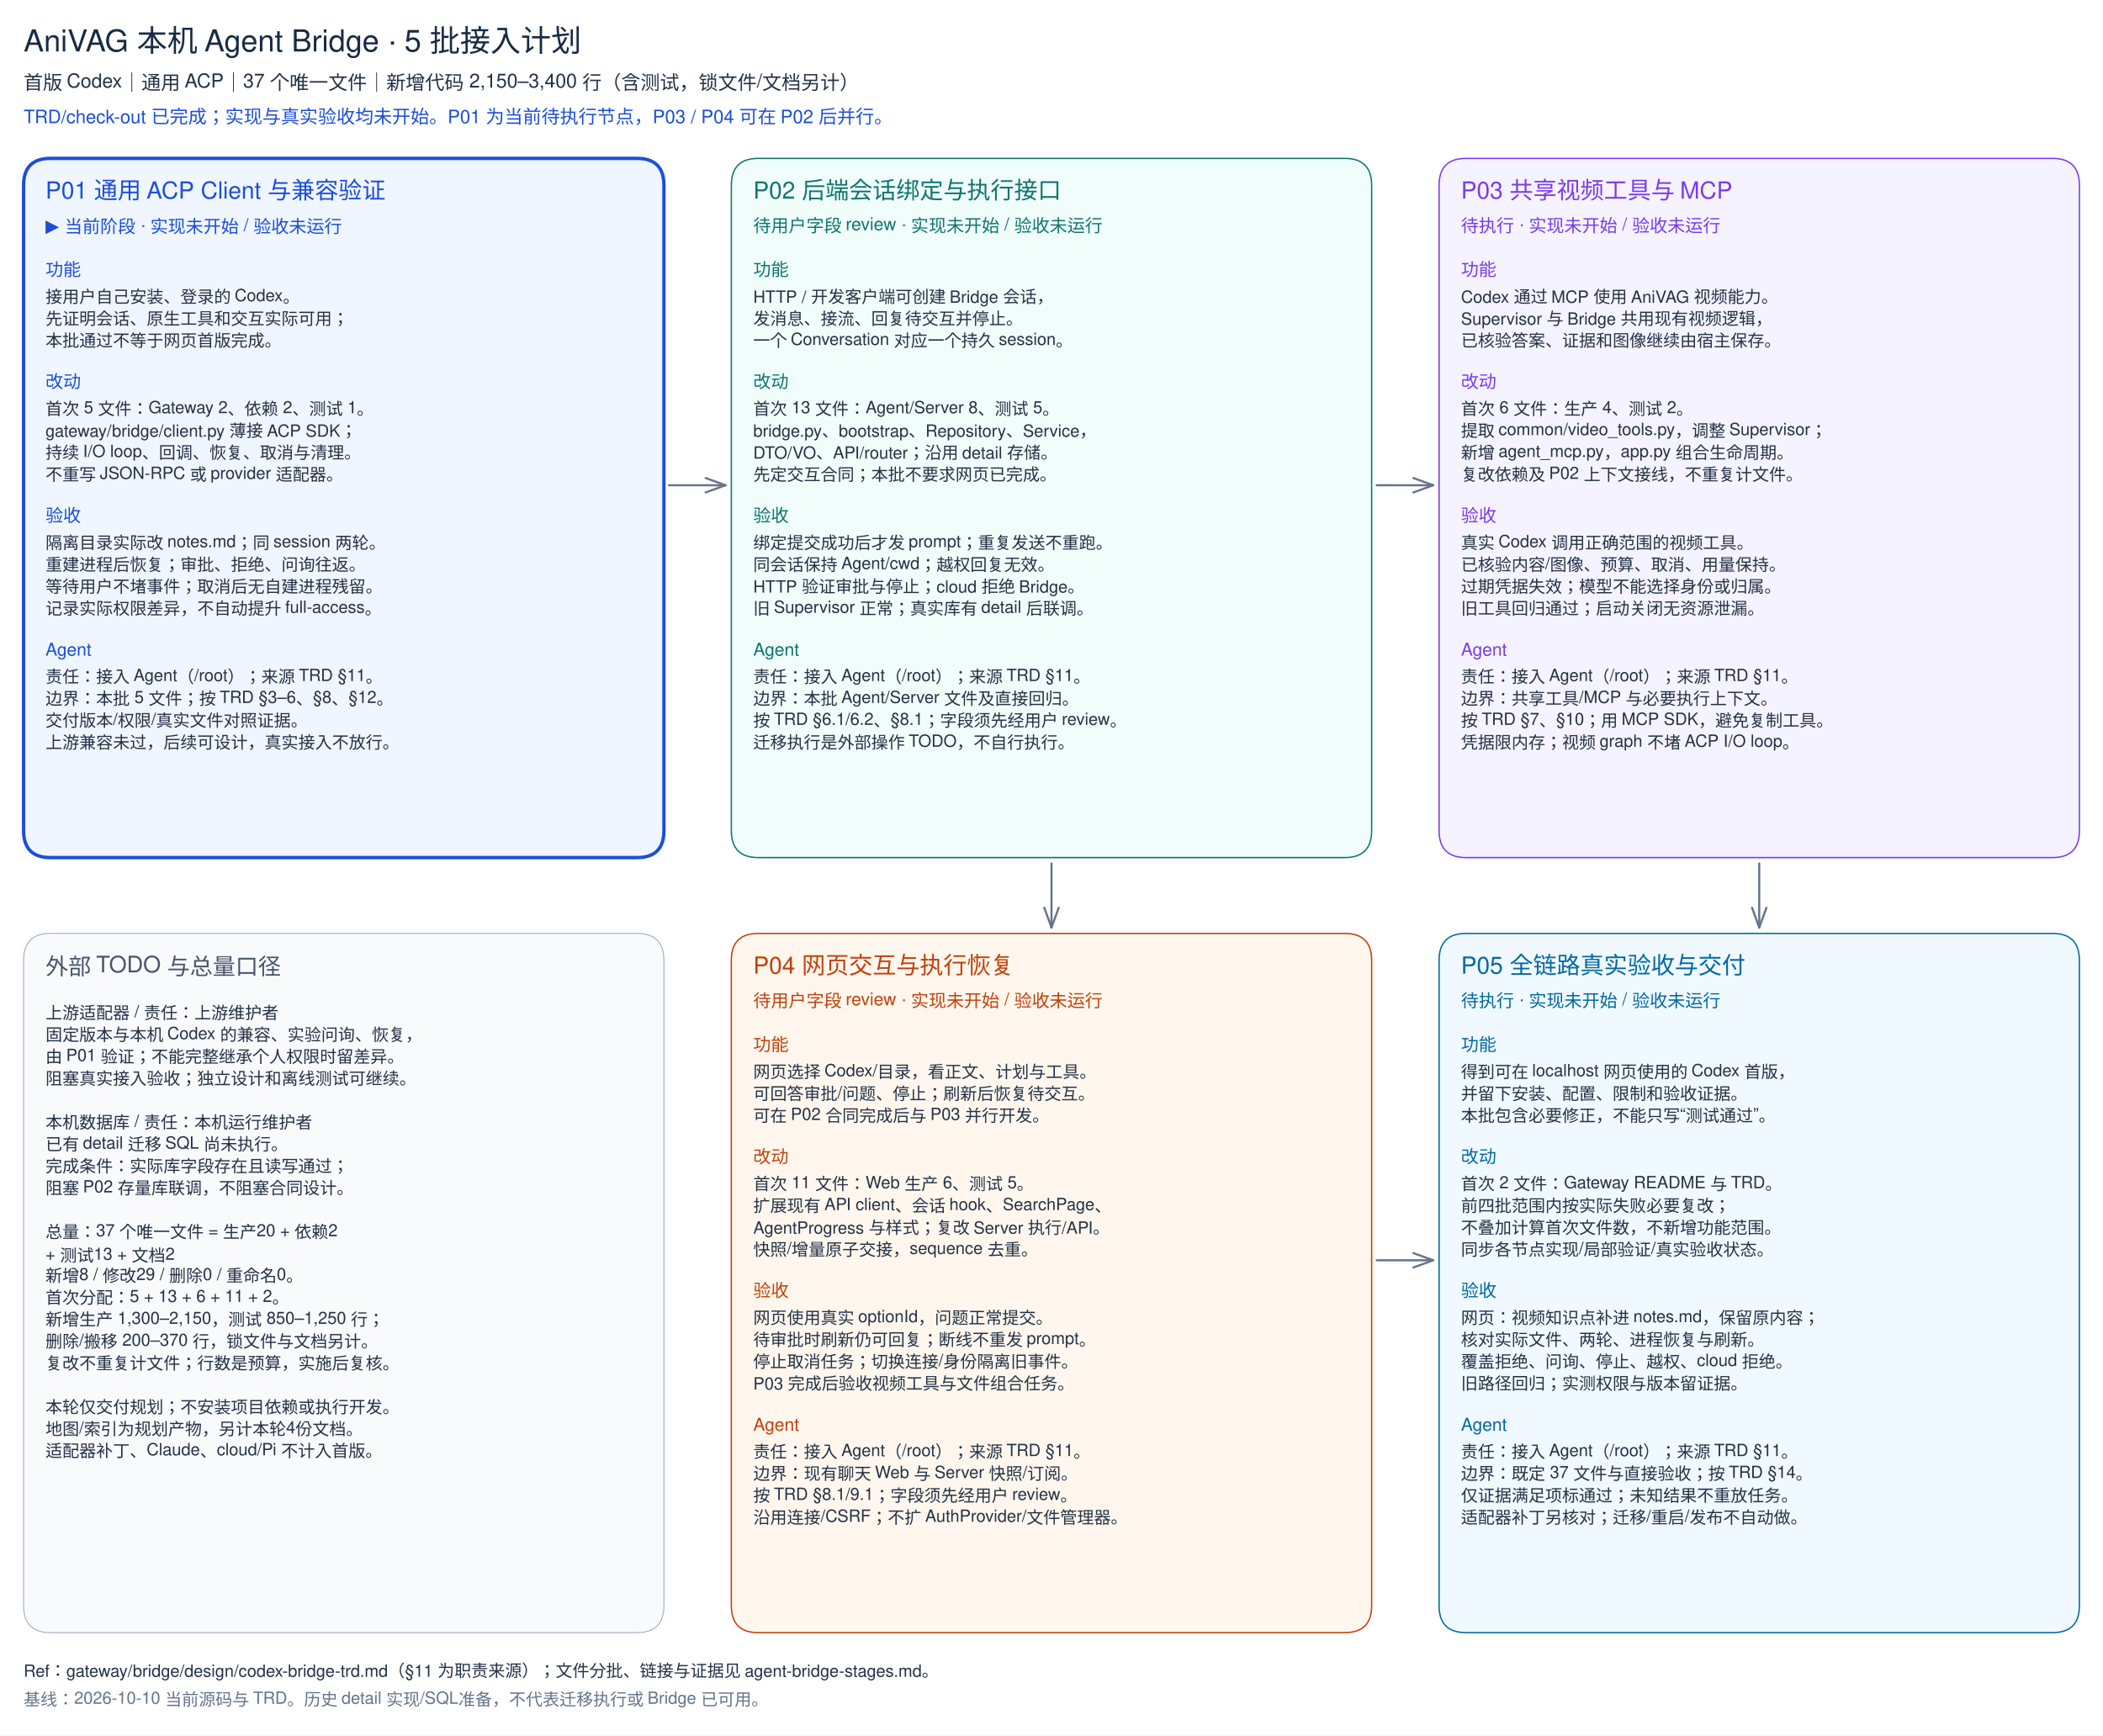
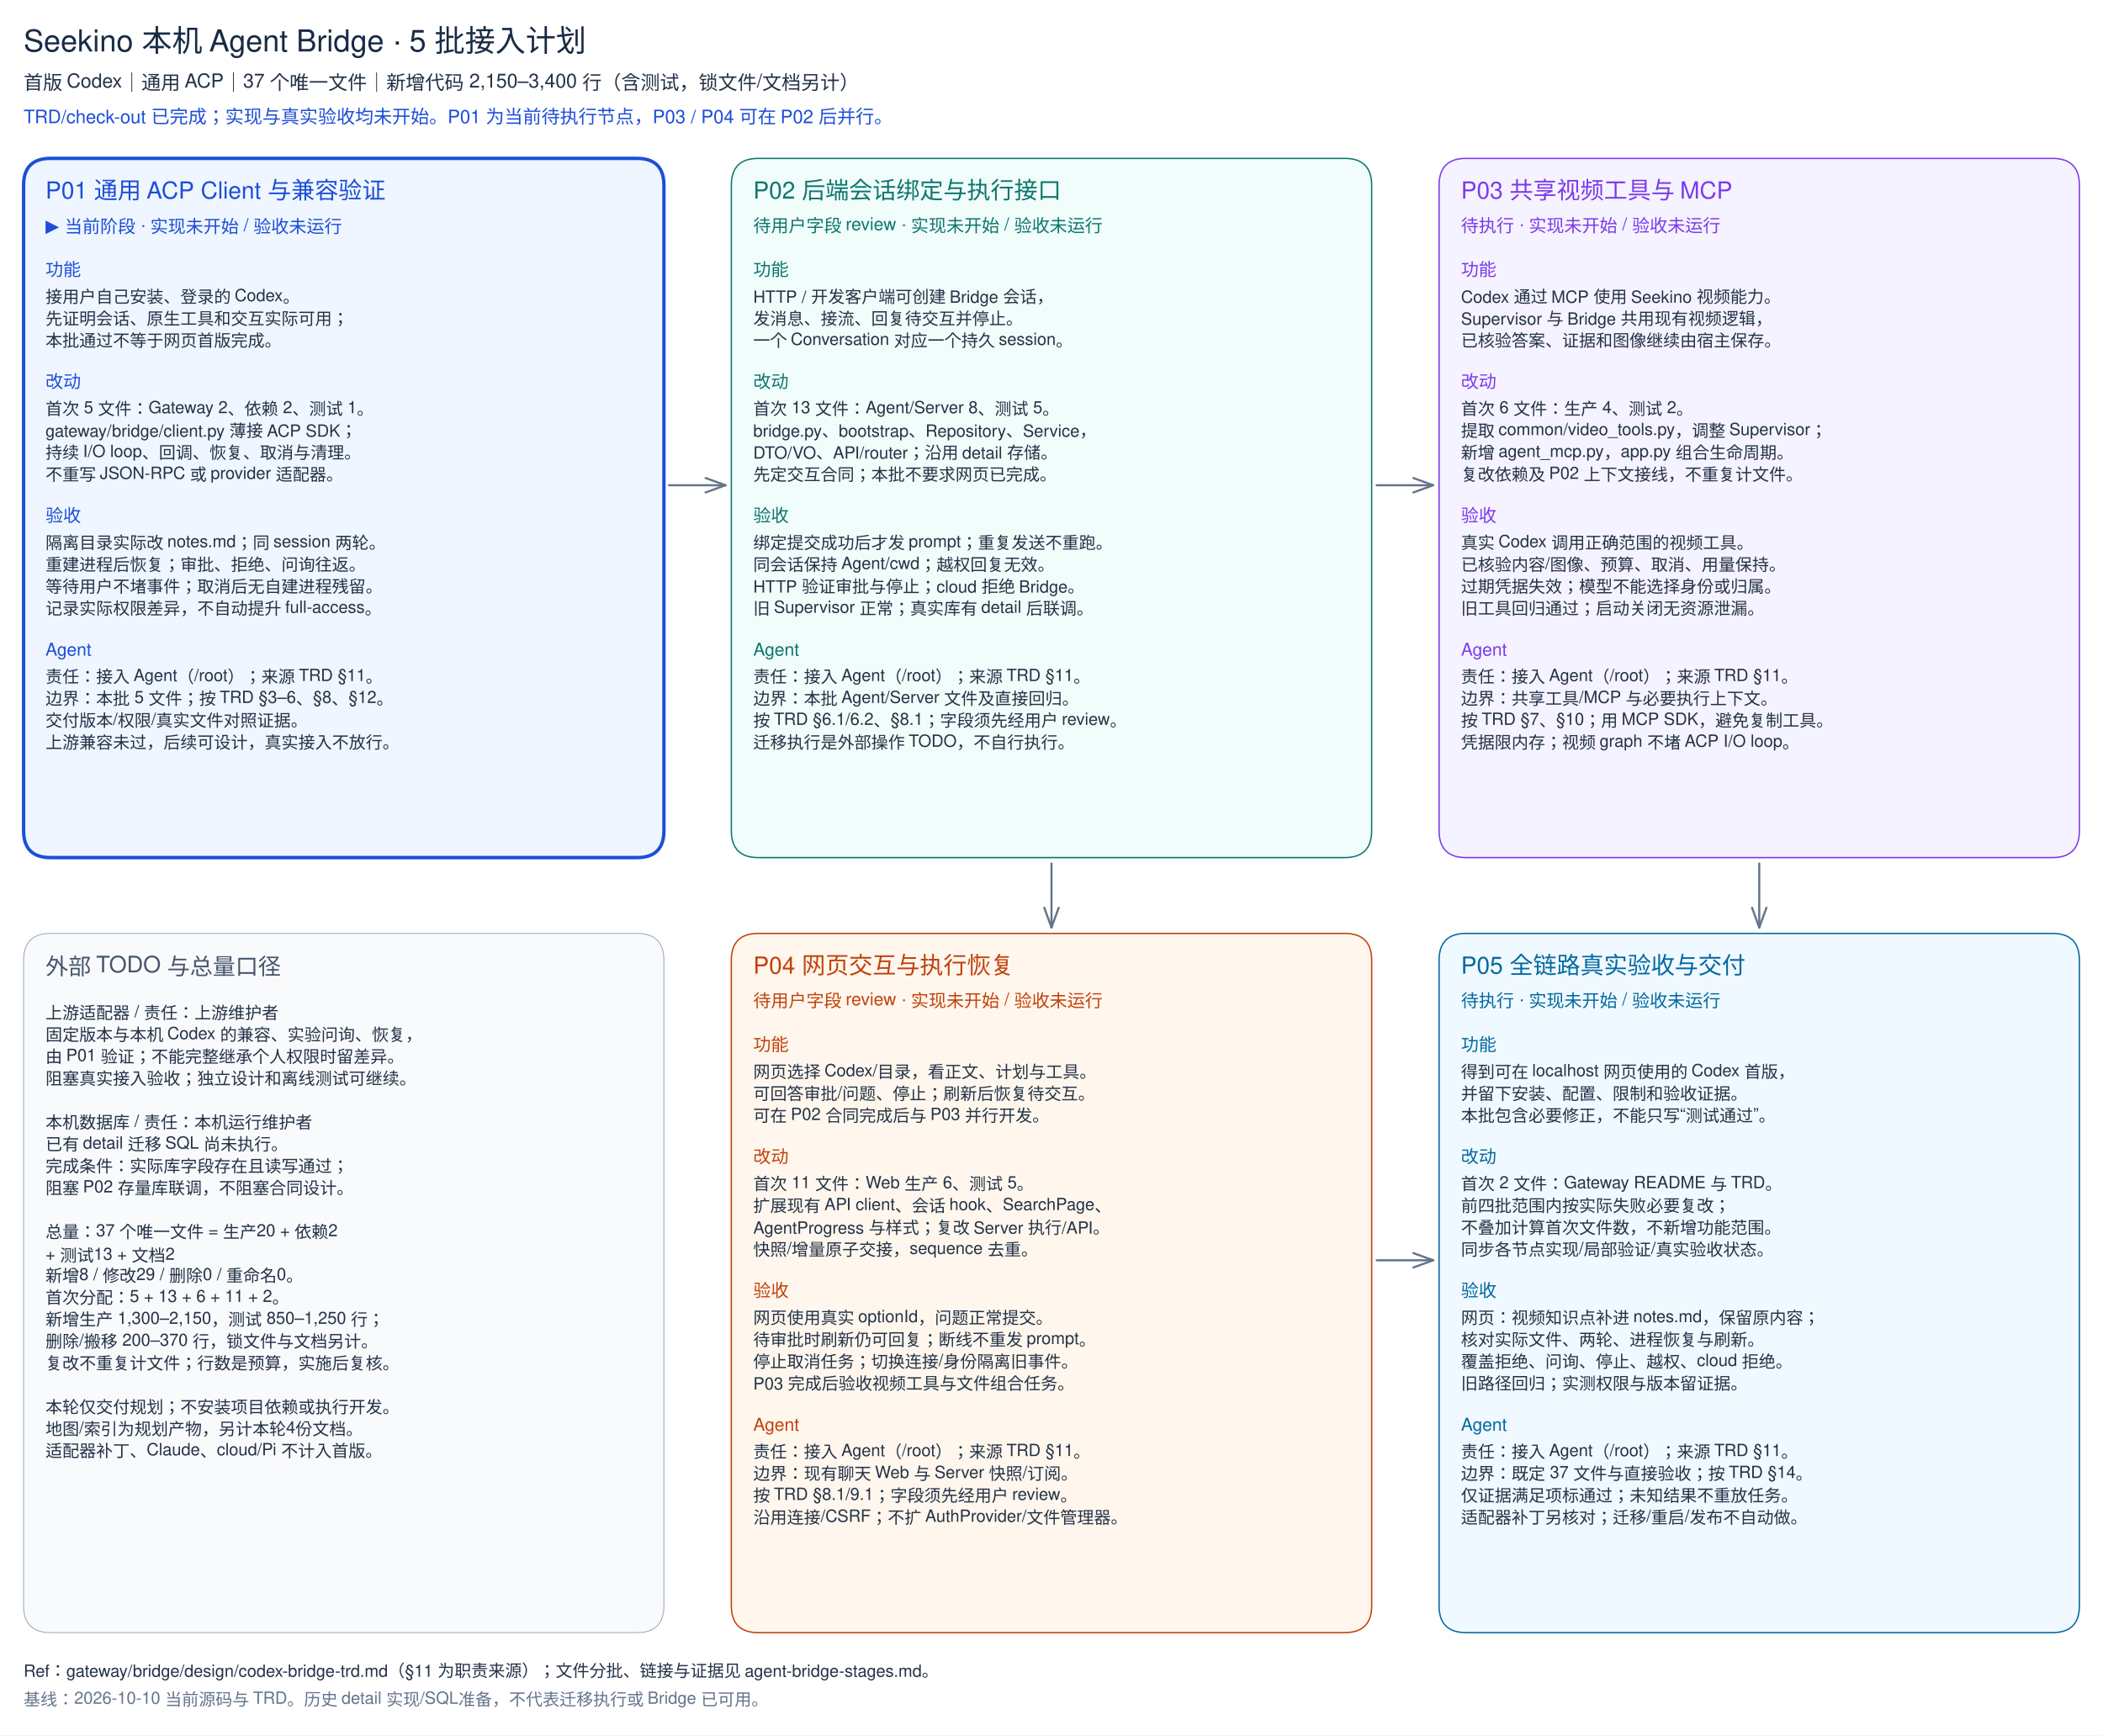
<svg xmlns="http://www.w3.org/2000/svg" version="1.1" viewBox="0 0 2496 2060" width="2496" height="2060">
  <defs>
    <style class="style-fonts">
      </style>
  </defs>
  <rect x="0" y="0" width="2496" height="2060" fill="#ffffff" />
  <g transform="translate(28 28) rotate(0 333.797 23.4)">
-     <text x="0" y="33.121" font-family="Helvetica, Segoe UI Emoji" font-size="36px" fill="#172b45" text-anchor="start" style="white-space: pre;" direction="ltr" dominant-baseline="alphabetic">AniVAG 本机 Agent Bridge · 5 批接入计划</text>
+     <text x="0" y="33.121" font-family="Helvetica, Segoe UI Emoji" font-size="36px" fill="#172b45" text-anchor="start" style="white-space: pre;" direction="ltr" dominant-baseline="alphabetic">Seekino 本机 Agent Bridge · 5 批接入计划</text>
  </g>
  <g transform="translate(28 85) rotate(0 501.8384 14.95)">
    <text x="0" y="21.16" font-family="Helvetica, Segoe UI Emoji" font-size="23px" fill="#243247" text-anchor="start" style="white-space: pre;" direction="ltr" dominant-baseline="alphabetic">首版 Codex｜通用 ACP｜37 个唯一文件｜新增代码 2,150–3,400 行（含测试，锁文件/文档另计）</text>
  </g>
  <g transform="translate(28 126) rotate(0 521.5244 14.3)">
    <text x="0" y="20.24" font-family="Helvetica, Segoe UI Emoji" font-size="22px" fill="#1d4ed8" text-anchor="start" style="white-space: pre;" direction="ltr" dominant-baseline="alphabetic">TRD/check-out 已完成；实现与真实验收均未开始。P01 为当前待执行节点，P03 / P04 可在 P02 后并行。</text>
  </g>
  <a href="../../../docs/design/codex-bridge-trd.md#bridge-first-batch">
    <g stroke-linecap="round" transform="translate(28 188) rotate(0 380 415)">
      <path d="M32 0 C216.04 0, 400.08 0, 728 0 C749.33 0, 760 10.67, 760 32 C760 229.08, 760 426.15, 760 798 C760 819.33, 749.33 830, 728 830 C474.89 830, 221.78 830, 32 830 C10.67 830, 0 819.33, 0 798 C0 634.44, 0 470.89, 0 32 C0 10.67, 10.67 0, 32 0" stroke="none" stroke-width="0" fill="#eff6ff" />
      <path d="M32 0 C174.34 0, 316.68 0, 728 0 M32 0 C228.13 0, 424.25 0, 728 0 M728 0 C749.33 0, 760 10.67, 760 32 M728 0 C749.33 0, 760 10.67, 760 32 M760 32 C760 317.19, 760 602.39, 760 798 M760 32 C760 246.57, 760 461.14, 760 798 M760 798 C760 819.33, 749.33 830, 728 830 M760 798 C760 819.33, 749.33 830, 728 830 M728 830 C494.72 830, 261.45 830, 32 830 M728 830 C530.61 830, 333.21 830, 32 830 M32 830 C10.67 830, 0 819.33, 0 798 M32 830 C10.67 830, 0 819.33, 0 798 M0 798 C0 524.88, 0 251.76, 0 32 M0 798 C0 551.09, 0 304.18, 0 32 M0 32 C0 10.67, 10.67 0, 32 0 M0 32 C0 10.67, 10.67 0, 32 0" stroke="#1d4ed8" stroke-width="4" fill="none" />
    </g>
  </a>
  <g transform="translate(54 210) rotate(0 208.2115 18.2)">
    <text x="0" y="25.761" font-family="Helvetica, Segoe UI Emoji" font-size="28px" fill="#1d4ed8" text-anchor="start" style="white-space: pre;" direction="ltr" dominant-baseline="alphabetic">P01  通用 ACP Client 与兼容验证</text>
  </g>
  <g transform="translate(54 256) rotate(0 179.0114 13.65)">
    <text x="0" y="19.32" font-family="Helvetica, Segoe UI Emoji" font-size="21px" fill="#1d4ed8" text-anchor="start" style="white-space: pre;" direction="ltr" dominant-baseline="alphabetic">▶ 当前阶段 · 实现未开始 / 验收未运行</text>
  </g>
  <g transform="translate(54 308) rotate(0 21.336 13.65)">
    <text x="0" y="19.32" font-family="Helvetica, Segoe UI Emoji" font-size="21px" fill="#1d4ed8" text-anchor="start" style="white-space: pre;" direction="ltr" dominant-baseline="alphabetic">功能</text>
  </g>
  <g transform="translate(54 341) rotate(0 183.42 39)">
    <text x="0" y="18.4" font-family="Helvetica, Segoe UI Emoji" font-size="20px" fill="#243247" text-anchor="start" style="white-space: pre;" direction="ltr" dominant-baseline="alphabetic">接用户自己安装、登录的 Codex。</text>
    <text x="0" y="44.4" font-family="Helvetica, Segoe UI Emoji" font-size="20px" fill="#243247" text-anchor="start" style="white-space: pre;" direction="ltr" dominant-baseline="alphabetic">先证明会话、原生工具和交互实际可用；</text>
    <text x="0" y="70.4" font-family="Helvetica, Segoe UI Emoji" font-size="20px" fill="#243247" text-anchor="start" style="white-space: pre;" direction="ltr" dominant-baseline="alphabetic">本批通过不等于网页首版完成。</text>
  </g>
  <g transform="translate(54 441) rotate(0 21.336 13.65)">
    <text x="0" y="19.32" font-family="Helvetica, Segoe UI Emoji" font-size="21px" fill="#1d4ed8" text-anchor="start" style="white-space: pre;" direction="ltr" dominant-baseline="alphabetic">改动</text>
  </g>
  <g transform="translate(54 474) rotate(0 197.8806 52)">
    <text x="0" y="18.4" font-family="Helvetica, Segoe UI Emoji" font-size="20px" fill="#243247" text-anchor="start" style="white-space: pre;" direction="ltr" dominant-baseline="alphabetic">首次 5 文件：Gateway 2、依赖 2、测试 1。</text>
    <text x="0" y="44.4" font-family="Helvetica, Segoe UI Emoji" font-size="20px" fill="#243247" text-anchor="start" style="white-space: pre;" direction="ltr" dominant-baseline="alphabetic">gateway/bridge/client.py 薄接 ACP SDK；</text>
    <text x="0" y="70.4" font-family="Helvetica, Segoe UI Emoji" font-size="20px" fill="#243247" text-anchor="start" style="white-space: pre;" direction="ltr" dominant-baseline="alphabetic">持续 I/O loop、回调、恢复、取消与清理。</text>
    <text x="0" y="96.4" font-family="Helvetica, Segoe UI Emoji" font-size="20px" fill="#243247" text-anchor="start" style="white-space: pre;" direction="ltr" dominant-baseline="alphabetic">不重写 JSON-RPC 或 provider 适配器。</text>
  </g>
  <g transform="translate(54 600) rotate(0 21.336 13.65)">
    <text x="0" y="19.32" font-family="Helvetica, Segoe UI Emoji" font-size="21px" fill="#1d4ed8" text-anchor="start" style="white-space: pre;" direction="ltr" dominant-baseline="alphabetic">验收</text>
  </g>
  <g transform="translate(54 633) rotate(0 205.6541 52)">
    <text x="0" y="18.4" font-family="Helvetica, Segoe UI Emoji" font-size="20px" fill="#243247" text-anchor="start" style="white-space: pre;" direction="ltr" dominant-baseline="alphabetic">隔离目录实际改 notes.md；同 session 两轮。</text>
    <text x="0" y="44.4" font-family="Helvetica, Segoe UI Emoji" font-size="20px" fill="#243247" text-anchor="start" style="white-space: pre;" direction="ltr" dominant-baseline="alphabetic">重建进程后恢复；审批、拒绝、问询往返。</text>
    <text x="0" y="70.4" font-family="Helvetica, Segoe UI Emoji" font-size="20px" fill="#243247" text-anchor="start" style="white-space: pre;" direction="ltr" dominant-baseline="alphabetic">等待用户不堵事件；取消后无自建进程残留。</text>
    <text x="0" y="96.4" font-family="Helvetica, Segoe UI Emoji" font-size="20px" fill="#243247" text-anchor="start" style="white-space: pre;" direction="ltr" dominant-baseline="alphabetic">记录实际权限差异，不自动提升 full-access。</text>
  </g>
  <g transform="translate(54 759) rotate(0 27.43945 13.65)">
    <text x="0" y="19.32" font-family="Helvetica, Segoe UI Emoji" font-size="21px" fill="#1d4ed8" text-anchor="start" style="white-space: pre;" direction="ltr" dominant-baseline="alphabetic">Agent</text>
  </g>
  <g transform="translate(54 792) rotate(0 213.9901 52)">
    <text x="0" y="18.4" font-family="Helvetica, Segoe UI Emoji" font-size="20px" fill="#243247" text-anchor="start" style="white-space: pre;" direction="ltr" dominant-baseline="alphabetic">责任：接入 Agent（/root）；来源 TRD §11。</text>
    <text x="0" y="44.4" font-family="Helvetica, Segoe UI Emoji" font-size="20px" fill="#243247" text-anchor="start" style="white-space: pre;" direction="ltr" dominant-baseline="alphabetic">边界：本批 5 文件；按 TRD §3–6、§8、§12。</text>
    <text x="0" y="70.4" font-family="Helvetica, Segoe UI Emoji" font-size="20px" fill="#243247" text-anchor="start" style="white-space: pre;" direction="ltr" dominant-baseline="alphabetic">交付版本/权限/真实文件对照证据。</text>
    <text x="0" y="96.4" font-family="Helvetica, Segoe UI Emoji" font-size="20px" fill="#243247" text-anchor="start" style="white-space: pre;" direction="ltr" dominant-baseline="alphabetic">上游兼容未过，后续可设计，真实接入不放行。</text>
  </g>
  <a href="../../../docs/design/codex-bridge-trd.md#bridge-session">
    <g stroke-linecap="round" transform="translate(868 188) rotate(0 380 415)">
      <path d="M32 0 C229.84 0, 427.68 0, 728 0 C749.33 0, 760 10.67, 760 32 C760 212.93, 760 393.85, 760 798 C760 819.33, 749.33 830, 728 830 C551.7 830, 375.4 830, 32 830 C10.67 830, 0 819.33, 0 798 C0 576.5, 0 355, 0 32 C0 10.67, 10.67 0, 32 0" stroke="none" stroke-width="0" fill="#f0fdfa" />
      <path d="M32 0 C174.38 0, 316.75 0, 728 0 M32 0 C222.51 0, 413.02 0, 728 0 M728 0 C749.33 0, 760 10.67, 760 32 M728 0 C749.33 0, 760 10.67, 760 32 M760 32 C760 311.47, 760 590.94, 760 798 M760 32 C760 311.48, 760 590.97, 760 798 M760 798 C760 819.33, 749.33 830, 728 830 M760 798 C760 819.33, 749.33 830, 728 830 M728 830 C513.94 830, 299.87 830, 32 830 M728 830 C548.69 830, 369.37 830, 32 830 M32 830 C10.67 830, 0 819.33, 0 798 M32 830 C10.67 830, 0 819.33, 0 798 M0 798 C0 559.42, 0 320.85, 0 32 M0 798 C0 520, 0 242.01, 0 32 M0 32 C0 10.67, 10.67 0, 32 0 M0 32 C0 10.67, 10.67 0, 32 0" stroke="#0f766e" stroke-width="1.6" fill="none" />
    </g>
  </a>
  <g transform="translate(894 210) rotate(0 188.6915 18.2)">
    <text x="0" y="25.761" font-family="Helvetica, Segoe UI Emoji" font-size="28px" fill="#0f766e" text-anchor="start" style="white-space: pre;" direction="ltr" dominant-baseline="alphabetic">P02  后端会话绑定与执行接口</text>
  </g>
  <g transform="translate(894 256) rotate(0 210.782 13.65)">
    <text x="0" y="19.32" font-family="Helvetica, Segoe UI Emoji" font-size="21px" fill="#0f766e" text-anchor="start" style="white-space: pre;" direction="ltr" dominant-baseline="alphabetic">待用户字段 review · 实现未开始 / 验收未运行</text>
  </g>
  <g transform="translate(894 308) rotate(0 21.336 13.65)">
    <text x="0" y="19.32" font-family="Helvetica, Segoe UI Emoji" font-size="21px" fill="#0f766e" text-anchor="start" style="white-space: pre;" direction="ltr" dominant-baseline="alphabetic">功能</text>
  </g>
  <g transform="translate(894 341) rotate(0 192.8721 39)">
    <text x="0" y="18.4" font-family="Helvetica, Segoe UI Emoji" font-size="20px" fill="#243247" text-anchor="start" style="white-space: pre;" direction="ltr" dominant-baseline="alphabetic">HTTP / 开发客户端可创建 Bridge 会话，</text>
    <text x="0" y="44.4" font-family="Helvetica, Segoe UI Emoji" font-size="20px" fill="#243247" text-anchor="start" style="white-space: pre;" direction="ltr" dominant-baseline="alphabetic">发消息、接流、回复待交互并停止。</text>
    <text x="0" y="70.4" font-family="Helvetica, Segoe UI Emoji" font-size="20px" fill="#243247" text-anchor="start" style="white-space: pre;" direction="ltr" dominant-baseline="alphabetic">一个 Conversation 对应一个持久 session。</text>
  </g>
  <g transform="translate(894 441) rotate(0 21.336 13.65)">
    <text x="0" y="19.32" font-family="Helvetica, Segoe UI Emoji" font-size="21px" fill="#0f766e" text-anchor="start" style="white-space: pre;" direction="ltr" dominant-baseline="alphabetic">改动</text>
  </g>
  <g transform="translate(894 474) rotate(0 204.7346 52)">
    <text x="0" y="18.4" font-family="Helvetica, Segoe UI Emoji" font-size="20px" fill="#243247" text-anchor="start" style="white-space: pre;" direction="ltr" dominant-baseline="alphabetic">首次 13 文件：Agent/Server 8、测试 5。</text>
    <text x="0" y="44.4" font-family="Helvetica, Segoe UI Emoji" font-size="20px" fill="#243247" text-anchor="start" style="white-space: pre;" direction="ltr" dominant-baseline="alphabetic">bridge.py、bootstrap、Repository、Service，</text>
    <text x="0" y="70.4" font-family="Helvetica, Segoe UI Emoji" font-size="20px" fill="#243247" text-anchor="start" style="white-space: pre;" direction="ltr" dominant-baseline="alphabetic">DTO/VO、API/router；沿用 detail 存储。</text>
    <text x="0" y="96.4" font-family="Helvetica, Segoe UI Emoji" font-size="20px" fill="#243247" text-anchor="start" style="white-space: pre;" direction="ltr" dominant-baseline="alphabetic">先定交互合同；本批不要求网页已完成。</text>
  </g>
  <g transform="translate(894 600) rotate(0 21.336 13.65)">
    <text x="0" y="19.32" font-family="Helvetica, Segoe UI Emoji" font-size="21px" fill="#0f766e" text-anchor="start" style="white-space: pre;" direction="ltr" dominant-baseline="alphabetic">验收</text>
  </g>
  <g transform="translate(894 633) rotate(0 217.3214 52)">
    <text x="0" y="18.4" font-family="Helvetica, Segoe UI Emoji" font-size="20px" fill="#243247" text-anchor="start" style="white-space: pre;" direction="ltr" dominant-baseline="alphabetic">绑定提交成功后才发 prompt；重复发送不重跑。</text>
    <text x="0" y="44.4" font-family="Helvetica, Segoe UI Emoji" font-size="20px" fill="#243247" text-anchor="start" style="white-space: pre;" direction="ltr" dominant-baseline="alphabetic">同会话保持 Agent/cwd；越权回复无效。</text>
    <text x="0" y="70.4" font-family="Helvetica, Segoe UI Emoji" font-size="20px" fill="#243247" text-anchor="start" style="white-space: pre;" direction="ltr" dominant-baseline="alphabetic">HTTP 验证审批与停止；cloud 拒绝 Bridge。</text>
    <text x="0" y="96.4" font-family="Helvetica, Segoe UI Emoji" font-size="20px" fill="#243247" text-anchor="start" style="white-space: pre;" direction="ltr" dominant-baseline="alphabetic">旧 Supervisor 正常；真实库有 detail 后联调。</text>
  </g>
  <g transform="translate(894 759) rotate(0 27.43945 13.65)">
    <text x="0" y="19.32" font-family="Helvetica, Segoe UI Emoji" font-size="21px" fill="#0f766e" text-anchor="start" style="white-space: pre;" direction="ltr" dominant-baseline="alphabetic">Agent</text>
  </g>
  <g transform="translate(894 792) rotate(0 225.4787 52)">
    <text x="0" y="18.4" font-family="Helvetica, Segoe UI Emoji" font-size="20px" fill="#243247" text-anchor="start" style="white-space: pre;" direction="ltr" dominant-baseline="alphabetic">责任：接入 Agent（/root）；来源 TRD §11。</text>
    <text x="0" y="44.4" font-family="Helvetica, Segoe UI Emoji" font-size="20px" fill="#243247" text-anchor="start" style="white-space: pre;" direction="ltr" dominant-baseline="alphabetic">边界：本批 Agent/Server 文件及直接回归。</text>
    <text x="0" y="70.4" font-family="Helvetica, Segoe UI Emoji" font-size="20px" fill="#243247" text-anchor="start" style="white-space: pre;" direction="ltr" dominant-baseline="alphabetic">按 TRD §6.1/6.2、§8.1；字段须先经用户 review。</text>
    <text x="0" y="96.4" font-family="Helvetica, Segoe UI Emoji" font-size="20px" fill="#243247" text-anchor="start" style="white-space: pre;" direction="ltr" dominant-baseline="alphabetic">迁移执行是外部操作 TODO，不自行执行。</text>
  </g>
  <a href="../../../docs/design/codex-bridge-trd.md#bridge-mcp">
    <g stroke-linecap="round" transform="translate(1708 188) rotate(0 380 415)">
      <path d="M32 0 C243.64 0, 455.28 0, 728 0 C749.33 0, 760 10.67, 760 32 C760 196.77, 760 361.55, 760 798 C760 819.33, 749.33 830, 728 830 C489.31 830, 250.61 830, 32 830 C10.67 830, 0 819.33, 0 798 C0 518.56, 0 239.11, 0 32 C0 10.67, 10.67 0, 32 0" stroke="none" stroke-width="0" fill="#f5f3ff" />
      <path d="M32 0 C174.41 0, 316.82 0, 728 0 M32 0 C216.9 0, 401.79 0, 728 0 M728 0 C749.33 0, 760 10.67, 760 32 M728 0 C749.33 0, 760 10.67, 760 32 M760 32 C760 305.74, 760 579.49, 760 798 M760 32 C760 223.2, 760 414.39, 760 798 M760 798 C760 819.33, 749.33 830, 728 830 M760 798 C760 819.33, 749.33 830, 728 830 M728 830 C533.15 830, 338.29 830, 32 830 M728 830 C566.77 830, 405.53 830, 32 830 M32 830 C10.67 830, 0 819.33, 0 798 M32 830 C10.67 830, 0 819.33, 0 798 M0 798 C0 593.97, 0 389.94, 0 32 M0 798 C0 642.12, 0 486.24, 0 32 M0 32 C0 10.67, 10.67 0, 32 0 M0 32 C0 10.67, 10.67 0, 32 0" stroke="#7c3aed" stroke-width="1.6" fill="none" />
    </g>
  </a>
  <g transform="translate(1734 210) rotate(0 166.9634 18.2)">
    <text x="0" y="25.761" font-family="Helvetica, Segoe UI Emoji" font-size="28px" fill="#7c3aed" text-anchor="start" style="white-space: pre;" direction="ltr" dominant-baseline="alphabetic">P03  共享视频工具与 MCP</text>
  </g>
  <g transform="translate(1734 256) rotate(0 156.1874 13.65)">
    <text x="0" y="19.32" font-family="Helvetica, Segoe UI Emoji" font-size="21px" fill="#7c3aed" text-anchor="start" style="white-space: pre;" direction="ltr" dominant-baseline="alphabetic">待执行 · 实现未开始 / 验收未运行</text>
  </g>
  <g transform="translate(1734 308) rotate(0 21.336 13.65)">
    <text x="0" y="19.32" font-family="Helvetica, Segoe UI Emoji" font-size="21px" fill="#7c3aed" text-anchor="start" style="white-space: pre;" direction="ltr" dominant-baseline="alphabetic">功能</text>
  </g>
  <g transform="translate(1734 341) rotate(0 193.61 39)">
-     <text x="0" y="18.4" font-family="Helvetica, Segoe UI Emoji" font-size="20px" fill="#243247" text-anchor="start" style="white-space: pre;" direction="ltr" dominant-baseline="alphabetic">Codex 通过 MCP 使用 AniVAG 视频能力。</text>
+     <text x="0" y="18.4" font-family="Helvetica, Segoe UI Emoji" font-size="20px" fill="#243247" text-anchor="start" style="white-space: pre;" direction="ltr" dominant-baseline="alphabetic">Codex 通过 MCP 使用 Seekino 视频能力。</text>
    <text x="0" y="44.4" font-family="Helvetica, Segoe UI Emoji" font-size="20px" fill="#243247" text-anchor="start" style="white-space: pre;" direction="ltr" dominant-baseline="alphabetic">Supervisor 与 Bridge 共用现有视频逻辑，</text>
    <text x="0" y="70.4" font-family="Helvetica, Segoe UI Emoji" font-size="20px" fill="#243247" text-anchor="start" style="white-space: pre;" direction="ltr" dominant-baseline="alphabetic">已核验答案、证据和图像继续由宿主保存。</text>
  </g>
  <g transform="translate(1734 441) rotate(0 21.336 13.65)">
    <text x="0" y="19.32" font-family="Helvetica, Segoe UI Emoji" font-size="21px" fill="#7c3aed" text-anchor="start" style="white-space: pre;" direction="ltr" dominant-baseline="alphabetic">改动</text>
  </g>
  <g transform="translate(1734 474) rotate(0 219.5482 52)">
    <text x="0" y="18.4" font-family="Helvetica, Segoe UI Emoji" font-size="20px" fill="#243247" text-anchor="start" style="white-space: pre;" direction="ltr" dominant-baseline="alphabetic">首次 6 文件：生产 4、测试 2。</text>
    <text x="0" y="44.4" font-family="Helvetica, Segoe UI Emoji" font-size="20px" fill="#243247" text-anchor="start" style="white-space: pre;" direction="ltr" dominant-baseline="alphabetic">提取 common/video_tools.py，调整 Supervisor；</text>
    <text x="0" y="70.4" font-family="Helvetica, Segoe UI Emoji" font-size="20px" fill="#243247" text-anchor="start" style="white-space: pre;" direction="ltr" dominant-baseline="alphabetic">新增 agent_mcp.py，app.py 组合生命周期。</text>
    <text x="0" y="96.4" font-family="Helvetica, Segoe UI Emoji" font-size="20px" fill="#243247" text-anchor="start" style="white-space: pre;" direction="ltr" dominant-baseline="alphabetic">复改依赖及 P02 上下文接线，不重复计文件。</text>
  </g>
  <g transform="translate(1734 600) rotate(0 21.336 13.65)">
    <text x="0" y="19.32" font-family="Helvetica, Segoe UI Emoji" font-size="21px" fill="#7c3aed" text-anchor="start" style="white-space: pre;" direction="ltr" dominant-baseline="alphabetic">验收</text>
  </g>
  <g transform="translate(1734 633) rotate(0 196.3884 52)">
    <text x="0" y="18.4" font-family="Helvetica, Segoe UI Emoji" font-size="20px" fill="#243247" text-anchor="start" style="white-space: pre;" direction="ltr" dominant-baseline="alphabetic">真实 Codex 调用正确范围的视频工具。</text>
    <text x="0" y="44.4" font-family="Helvetica, Segoe UI Emoji" font-size="20px" fill="#243247" text-anchor="start" style="white-space: pre;" direction="ltr" dominant-baseline="alphabetic">已核验内容/图像、预算、取消、用量保持。</text>
    <text x="0" y="70.4" font-family="Helvetica, Segoe UI Emoji" font-size="20px" fill="#243247" text-anchor="start" style="white-space: pre;" direction="ltr" dominant-baseline="alphabetic">过期凭据失效；模型不能选择身份或归属。</text>
    <text x="0" y="96.4" font-family="Helvetica, Segoe UI Emoji" font-size="20px" fill="#243247" text-anchor="start" style="white-space: pre;" direction="ltr" dominant-baseline="alphabetic">旧工具回归通过；启动关闭无资源泄漏。</text>
  </g>
  <g transform="translate(1734 759) rotate(0 27.43945 13.65)">
    <text x="0" y="19.32" font-family="Helvetica, Segoe UI Emoji" font-size="21px" fill="#7c3aed" text-anchor="start" style="white-space: pre;" direction="ltr" dominant-baseline="alphabetic">Agent</text>
  </g>
  <g transform="translate(1734 792) rotate(0 224.5359 52)">
    <text x="0" y="18.4" font-family="Helvetica, Segoe UI Emoji" font-size="20px" fill="#243247" text-anchor="start" style="white-space: pre;" direction="ltr" dominant-baseline="alphabetic">责任：接入 Agent（/root）；来源 TRD §11。</text>
    <text x="0" y="44.4" font-family="Helvetica, Segoe UI Emoji" font-size="20px" fill="#243247" text-anchor="start" style="white-space: pre;" direction="ltr" dominant-baseline="alphabetic">边界：共享工具/MCP 与必要执行上下文。</text>
    <text x="0" y="70.4" font-family="Helvetica, Segoe UI Emoji" font-size="20px" fill="#243247" text-anchor="start" style="white-space: pre;" direction="ltr" dominant-baseline="alphabetic">按 TRD §7、§10；用 MCP SDK，避免复制工具。</text>
    <text x="0" y="96.4" font-family="Helvetica, Segoe UI Emoji" font-size="20px" fill="#243247" text-anchor="start" style="white-space: pre;" direction="ltr" dominant-baseline="alphabetic">凭据限内存；视频 graph 不堵 ACP I/O loop。</text>
  </g>
  <a href="../../../docs/design/codex-bridge-trd.md#bridge-recovery">
    <g stroke-linecap="round" transform="translate(868 1108) rotate(0 380 415)">
      <path d="M32 0 C257.44 0, 482.88 0, 728 0 C749.33 0, 760 10.67, 760 32 C760 333.82, 760 635.65, 760 798 C760 819.33, 749.33 830, 728 830 C566.12 830, 404.23 830, 32 830 C10.67 830, 0 819.33, 0 798 C0 613.81, 0 429.62, 0 32 C0 10.67, 10.67 0, 32 0" stroke="none" stroke-width="0" fill="#fff7ed" />
      <path d="M32 0 C174.44 0, 316.89 0, 728 0 M32 0 C211.28 0, 390.56 0, 728 0 M728 0 C749.33 0, 760 10.67, 760 32 M728 0 C749.33 0, 760 10.67, 760 32 M760 32 C760 300.02, 760 568.03, 760 798 M760 32 C760 288.11, 760 544.22, 760 798 M760 798 C760 819.33, 749.33 830, 728 830 M760 798 C760 819.33, 749.33 830, 728 830 M728 830 C552.36 830, 376.72 830, 32 830 M728 830 C584.84 830, 441.69 830, 32 830 M32 830 C10.67 830, 0 819.33, 0 798 M32 830 C10.67 830, 0 819.33, 0 798 M0 798 C0 628.51, 0 459.03, 0 32 M0 798 C0 611.03, 0 424.06, 0 32 M0 32 C0 10.67, 10.67 0, 32 0 M0 32 C0 10.67, 10.67 0, 32 0" stroke="#c2410c" stroke-width="1.6" fill="none" />
    </g>
  </a>
  <g transform="translate(894 1130) rotate(0 160.3275 18.2)">
    <text x="0" y="25.761" font-family="Helvetica, Segoe UI Emoji" font-size="28px" fill="#c2410c" text-anchor="start" style="white-space: pre;" direction="ltr" dominant-baseline="alphabetic">P04  网页交互与执行恢复</text>
  </g>
  <g transform="translate(894 1176) rotate(0 210.782 13.65)">
    <text x="0" y="19.32" font-family="Helvetica, Segoe UI Emoji" font-size="21px" fill="#c2410c" text-anchor="start" style="white-space: pre;" direction="ltr" dominant-baseline="alphabetic">待用户字段 review · 实现未开始 / 验收未运行</text>
  </g>
  <g transform="translate(894 1228) rotate(0 21.336 13.65)">
    <text x="0" y="19.32" font-family="Helvetica, Segoe UI Emoji" font-size="21px" fill="#c2410c" text-anchor="start" style="white-space: pre;" direction="ltr" dominant-baseline="alphabetic">功能</text>
  </g>
  <g transform="translate(894 1261) rotate(0 207.6929 39)">
    <text x="0" y="18.4" font-family="Helvetica, Segoe UI Emoji" font-size="20px" fill="#243247" text-anchor="start" style="white-space: pre;" direction="ltr" dominant-baseline="alphabetic">网页选择 Codex/目录，看正文、计划与工具。</text>
    <text x="0" y="44.4" font-family="Helvetica, Segoe UI Emoji" font-size="20px" fill="#243247" text-anchor="start" style="white-space: pre;" direction="ltr" dominant-baseline="alphabetic">可回答审批/问题、停止；刷新后恢复待交互。</text>
    <text x="0" y="70.4" font-family="Helvetica, Segoe UI Emoji" font-size="20px" fill="#243247" text-anchor="start" style="white-space: pre;" direction="ltr" dominant-baseline="alphabetic">可在 P02 合同完成后与 P03 并行开发。</text>
  </g>
  <g transform="translate(894 1361) rotate(0 21.336 13.65)">
    <text x="0" y="19.32" font-family="Helvetica, Segoe UI Emoji" font-size="21px" fill="#c2410c" text-anchor="start" style="white-space: pre;" direction="ltr" dominant-baseline="alphabetic">改动</text>
  </g>
  <g transform="translate(894 1394) rotate(0 216.2315 52)">
    <text x="0" y="18.4" font-family="Helvetica, Segoe UI Emoji" font-size="20px" fill="#243247" text-anchor="start" style="white-space: pre;" direction="ltr" dominant-baseline="alphabetic">首次 11 文件：Web 生产 6、测试 5。</text>
    <text x="0" y="44.4" font-family="Helvetica, Segoe UI Emoji" font-size="20px" fill="#243247" text-anchor="start" style="white-space: pre;" direction="ltr" dominant-baseline="alphabetic">扩展现有 API client、会话 hook、SearchPage、</text>
    <text x="0" y="70.4" font-family="Helvetica, Segoe UI Emoji" font-size="20px" fill="#243247" text-anchor="start" style="white-space: pre;" direction="ltr" dominant-baseline="alphabetic">AgentProgress 与样式；复改 Server 执行/API。</text>
    <text x="0" y="96.4" font-family="Helvetica, Segoe UI Emoji" font-size="20px" fill="#243247" text-anchor="start" style="white-space: pre;" direction="ltr" dominant-baseline="alphabetic">快照/增量原子交接，sequence 去重。</text>
  </g>
  <g transform="translate(894 1520) rotate(0 21.336 13.65)">
    <text x="0" y="19.32" font-family="Helvetica, Segoe UI Emoji" font-size="21px" fill="#c2410c" text-anchor="start" style="white-space: pre;" direction="ltr" dominant-baseline="alphabetic">验收</text>
  </g>
  <g transform="translate(894 1553) rotate(0 207.1314 52)">
    <text x="0" y="18.4" font-family="Helvetica, Segoe UI Emoji" font-size="20px" fill="#243247" text-anchor="start" style="white-space: pre;" direction="ltr" dominant-baseline="alphabetic">网页使用真实 optionId，问题正常提交。</text>
    <text x="0" y="44.4" font-family="Helvetica, Segoe UI Emoji" font-size="20px" fill="#243247" text-anchor="start" style="white-space: pre;" direction="ltr" dominant-baseline="alphabetic">待审批时刷新仍可回复；断线不重发 prompt。</text>
    <text x="0" y="70.4" font-family="Helvetica, Segoe UI Emoji" font-size="20px" fill="#243247" text-anchor="start" style="white-space: pre;" direction="ltr" dominant-baseline="alphabetic">停止取消任务；切换连接/身份隔离旧事件。</text>
    <text x="0" y="96.4" font-family="Helvetica, Segoe UI Emoji" font-size="20px" fill="#243247" text-anchor="start" style="white-space: pre;" direction="ltr" dominant-baseline="alphabetic">P03 完成后验收视频工具与文件组合任务。</text>
  </g>
  <g transform="translate(894 1679) rotate(0 27.43945 13.65)">
    <text x="0" y="19.32" font-family="Helvetica, Segoe UI Emoji" font-size="21px" fill="#c2410c" text-anchor="start" style="white-space: pre;" direction="ltr" dominant-baseline="alphabetic">Agent</text>
  </g>
  <g transform="translate(894 1712) rotate(0 225.8343 52)">
    <text x="0" y="18.4" font-family="Helvetica, Segoe UI Emoji" font-size="20px" fill="#243247" text-anchor="start" style="white-space: pre;" direction="ltr" dominant-baseline="alphabetic">责任：接入 Agent（/root）；来源 TRD §11。</text>
    <text x="0" y="44.4" font-family="Helvetica, Segoe UI Emoji" font-size="20px" fill="#243247" text-anchor="start" style="white-space: pre;" direction="ltr" dominant-baseline="alphabetic">边界：现有聊天 Web 与 Server 快照/订阅。</text>
    <text x="0" y="70.4" font-family="Helvetica, Segoe UI Emoji" font-size="20px" fill="#243247" text-anchor="start" style="white-space: pre;" direction="ltr" dominant-baseline="alphabetic">按 TRD §8.1/9.1；字段须先经用户 review。</text>
    <text x="0" y="96.4" font-family="Helvetica, Segoe UI Emoji" font-size="20px" fill="#243247" text-anchor="start" style="white-space: pre;" direction="ltr" dominant-baseline="alphabetic">沿用连接/CSRF；不扩 AuthProvider/文件管理器。</text>
  </g>
  <a href="../../../docs/design/codex-bridge-trd.md#bridge-validation">
    <g stroke-linecap="round" transform="translate(1708 1108) rotate(0 380 415)">
      <path d="M32 0 C271.24 0, 510.49 0, 728 0 C749.33 0, 760 10.67, 760 32 C760 317.67, 760 603.34, 760 798 C760 819.33, 749.33 830, 728 830 C503.73 830, 279.45 830, 32 830 C10.67 830, 0 819.33, 0 798 C0 555.87, 0 313.73, 0 32 C0 10.67, 10.67 0, 32 0" stroke="none" stroke-width="0" fill="#f0f9ff" />
      <path d="M32 0 C174.48 0, 316.96 0, 728 0 M32 0 C205.67 0, 379.33 0, 728 0 M728 0 C749.33 0, 760 10.67, 760 32 M728 0 C749.33 0, 760 10.67, 760 32 M760 32 C760 294.29, 760 556.58, 760 798 M760 32 C760 199.82, 760 367.64, 760 798 M760 798 C760 819.33, 749.33 830, 728 830 M760 798 C760 819.33, 749.33 830, 728 830 M728 830 C571.57 830, 415.14 830, 32 830 M728 830 C463.72 830, 199.45 830, 32 830 M32 830 C10.67 830, 0 819.33, 0 798 M32 830 C10.67 830, 0 819.33, 0 798 M0 798 C0 509.86, 0 221.72, 0 32 M0 798 C0 579.94, 0 361.89, 0 32 M0 32 C0 10.67, 10.67 0, 32 0 M0 32 C0 10.67, 10.67 0, 32 0" stroke="#0369a1" stroke-width="1.6" fill="none" />
    </g>
  </a>
  <g transform="translate(1734 1130) rotate(0 174.5095 18.2)">
    <text x="0" y="25.761" font-family="Helvetica, Segoe UI Emoji" font-size="28px" fill="#0369a1" text-anchor="start" style="white-space: pre;" direction="ltr" dominant-baseline="alphabetic">P05  全链路真实验收与交付</text>
  </g>
  <g transform="translate(1734 1176) rotate(0 156.1874 13.65)">
    <text x="0" y="19.32" font-family="Helvetica, Segoe UI Emoji" font-size="21px" fill="#0369a1" text-anchor="start" style="white-space: pre;" direction="ltr" dominant-baseline="alphabetic">待执行 · 实现未开始 / 验收未运行</text>
  </g>
  <g transform="translate(1734 1228) rotate(0 21.336 13.65)">
    <text x="0" y="19.32" font-family="Helvetica, Segoe UI Emoji" font-size="21px" fill="#0369a1" text-anchor="start" style="white-space: pre;" direction="ltr" dominant-baseline="alphabetic">功能</text>
  </g>
  <g transform="translate(1734 1261) rotate(0 201.7673 39)">
    <text x="0" y="18.4" font-family="Helvetica, Segoe UI Emoji" font-size="20px" fill="#243247" text-anchor="start" style="white-space: pre;" direction="ltr" dominant-baseline="alphabetic">得到可在 localhost 网页使用的 Codex 首版，</text>
    <text x="0" y="44.4" font-family="Helvetica, Segoe UI Emoji" font-size="20px" fill="#243247" text-anchor="start" style="white-space: pre;" direction="ltr" dominant-baseline="alphabetic">并留下安装、配置、限制和验收证据。</text>
    <text x="0" y="70.4" font-family="Helvetica, Segoe UI Emoji" font-size="20px" fill="#243247" text-anchor="start" style="white-space: pre;" direction="ltr" dominant-baseline="alphabetic">本批包含必要修正，不能只写“测试通过”。</text>
  </g>
  <g transform="translate(1734 1361) rotate(0 21.336 13.65)">
    <text x="0" y="19.32" font-family="Helvetica, Segoe UI Emoji" font-size="21px" fill="#0369a1" text-anchor="start" style="white-space: pre;" direction="ltr" dominant-baseline="alphabetic">改动</text>
  </g>
  <g transform="translate(1734 1394) rotate(0 193.61 52)">
    <text x="0" y="18.4" font-family="Helvetica, Segoe UI Emoji" font-size="20px" fill="#243247" text-anchor="start" style="white-space: pre;" direction="ltr" dominant-baseline="alphabetic">首次 2 文件：Gateway README 与 TRD。</text>
    <text x="0" y="44.4" font-family="Helvetica, Segoe UI Emoji" font-size="20px" fill="#243247" text-anchor="start" style="white-space: pre;" direction="ltr" dominant-baseline="alphabetic">前四批范围内按实际失败必要复改；</text>
    <text x="0" y="70.4" font-family="Helvetica, Segoe UI Emoji" font-size="20px" fill="#243247" text-anchor="start" style="white-space: pre;" direction="ltr" dominant-baseline="alphabetic">不叠加计算首次文件数，不新增功能范围。</text>
    <text x="0" y="96.4" font-family="Helvetica, Segoe UI Emoji" font-size="20px" fill="#243247" text-anchor="start" style="white-space: pre;" direction="ltr" dominant-baseline="alphabetic">同步各节点实现/局部验证/真实验收状态。</text>
  </g>
  <g transform="translate(1734 1520) rotate(0 21.336 13.65)">
    <text x="0" y="19.32" font-family="Helvetica, Segoe UI Emoji" font-size="21px" fill="#0369a1" text-anchor="start" style="white-space: pre;" direction="ltr" dominant-baseline="alphabetic">验收</text>
  </g>
  <g transform="translate(1734 1553) rotate(0 217.1412 52)">
    <text x="0" y="18.4" font-family="Helvetica, Segoe UI Emoji" font-size="20px" fill="#243247" text-anchor="start" style="white-space: pre;" direction="ltr" dominant-baseline="alphabetic">网页：视频知识点补进 notes.md，保留原内容；</text>
    <text x="0" y="44.4" font-family="Helvetica, Segoe UI Emoji" font-size="20px" fill="#243247" text-anchor="start" style="white-space: pre;" direction="ltr" dominant-baseline="alphabetic">核对实际文件、两轮、进程恢复与刷新。</text>
    <text x="0" y="70.4" font-family="Helvetica, Segoe UI Emoji" font-size="20px" fill="#243247" text-anchor="start" style="white-space: pre;" direction="ltr" dominant-baseline="alphabetic">覆盖拒绝、问询、停止、越权、cloud 拒绝。</text>
    <text x="0" y="96.4" font-family="Helvetica, Segoe UI Emoji" font-size="20px" fill="#243247" text-anchor="start" style="white-space: pre;" direction="ltr" dominant-baseline="alphabetic">旧路径回归；实测权限与版本留证据。</text>
  </g>
  <g transform="translate(1734 1679) rotate(0 27.43945 13.65)">
    <text x="0" y="19.32" font-family="Helvetica, Segoe UI Emoji" font-size="21px" fill="#0369a1" text-anchor="start" style="white-space: pre;" direction="ltr" dominant-baseline="alphabetic">Agent</text>
  </g>
  <g transform="translate(1734 1712) rotate(0 212.3227 52)">
    <text x="0" y="18.4" font-family="Helvetica, Segoe UI Emoji" font-size="20px" fill="#243247" text-anchor="start" style="white-space: pre;" direction="ltr" dominant-baseline="alphabetic">责任：接入 Agent（/root）；来源 TRD §11。</text>
    <text x="0" y="44.4" font-family="Helvetica, Segoe UI Emoji" font-size="20px" fill="#243247" text-anchor="start" style="white-space: pre;" direction="ltr" dominant-baseline="alphabetic">边界：既定 37 文件与直接验收；按 TRD §14。</text>
    <text x="0" y="70.4" font-family="Helvetica, Segoe UI Emoji" font-size="20px" fill="#243247" text-anchor="start" style="white-space: pre;" direction="ltr" dominant-baseline="alphabetic">仅证据满足项标通过；未知结果不重放任务。</text>
    <text x="0" y="96.4" font-family="Helvetica, Segoe UI Emoji" font-size="20px" fill="#243247" text-anchor="start" style="white-space: pre;" direction="ltr" dominant-baseline="alphabetic">适配器补丁另核对；迁移/重启/发布不自动做。</text>
  </g>
  <g stroke-linecap="round">
    <g transform="translate(794 576) rotate(0 33.5 0)">
      <path d="M0 0 C13.72 0, 27.44 0, 67 0 M0 0 C16.18 0, 32.35 0, 67 0" stroke="#64748b" stroke-width="2.5" fill="none" />
    </g>
    <g transform="translate(794 576) rotate(0 33.5 0)">
      <path d="M43.51 8.55 C48.32 6.8, 53.13 5.05, 67 0 M43.51 8.55 C49.18 6.49, 54.85 4.42, 67 0" stroke="#64748b" stroke-width="2.5" fill="none" />
    </g>
    <g transform="translate(794 576) rotate(0 33.5 0)">
      <path d="M43.51 -8.55 C48.32 -6.8, 53.13 -5.05, 67 0 M43.51 -8.55 C49.18 -6.49, 54.85 -4.42, 67 0" stroke="#64748b" stroke-width="2.5" fill="none" />
    </g>
  </g>
  <mask />
  <g stroke-linecap="round">
    <g transform="translate(1634 576) rotate(0 33.5 0)">
      <path d="M0 0 C13.72 0, 27.44 0, 67 0 M0 0 C21 0, 42 0, 67 0" stroke="#64748b" stroke-width="2.5" fill="none" />
    </g>
    <g transform="translate(1634 576) rotate(0 33.5 0)">
      <path d="M43.51 8.55 C48.32 6.8, 53.13 5.05, 67 0 M43.51 8.55 C50.87 5.87, 58.23 3.19, 67 0" stroke="#64748b" stroke-width="2.5" fill="none" />
    </g>
    <g transform="translate(1634 576) rotate(0 33.5 0)">
      <path d="M43.51 -8.55 C48.32 -6.8, 53.13 -5.05, 67 0 M43.51 -8.55 C50.87 -5.87, 58.23 -3.19, 67 0" stroke="#64748b" stroke-width="2.5" fill="none" />
    </g>
  </g>
  <mask />
  <g stroke-linecap="round">
    <g transform="translate(1248 1025) rotate(0 0 38)">
      <path d="M0 0 C0 15.56, 0 31.13, 0 76 M0 0 C0 29.29, 0 58.59, 0 76" stroke="#64748b" stroke-width="2.5" fill="none" />
    </g>
    <g transform="translate(1248 1025) rotate(0 0 38)">
      <path d="M-8.55 52.51 C-6.8 57.32, -5.05 62.13, 0 76 M-8.55 52.51 C-5.25 61.56, -1.96 70.62, 0 76" stroke="#64748b" stroke-width="2.5" fill="none" />
    </g>
    <g transform="translate(1248 1025) rotate(0 0 38)">
      <path d="M8.55 52.51 C6.8 57.32, 5.05 62.13, 0 76 M8.55 52.51 C5.25 61.56, 1.96 70.62, 0 76" stroke="#64748b" stroke-width="2.5" fill="none" />
    </g>
  </g>
  <mask />
  <g stroke-linecap="round">
    <g transform="translate(2088 1025) rotate(0 0 38)">
      <path d="M0 0 C0 15.56, 0 31.13, 0 76 M0 0 C0 19.56, 0 39.13, 0 76" stroke="#64748b" stroke-width="2.5" fill="none" />
    </g>
    <g transform="translate(2088 1025) rotate(0 0 38)">
      <path d="M-8.55 52.51 C-6.8 57.32, -5.05 62.13, 0 76 M-8.55 52.51 C-6.35 58.56, -4.15 64.6, 0 76" stroke="#64748b" stroke-width="2.5" fill="none" />
    </g>
    <g transform="translate(2088 1025) rotate(0 0 38)">
      <path d="M8.55 52.51 C6.8 57.32, 5.05 62.13, 0 76 M8.55 52.51 C6.35 58.56, 4.15 64.6, 0 76" stroke="#64748b" stroke-width="2.5" fill="none" />
    </g>
  </g>
  <mask />
  <g stroke-linecap="round">
    <g transform="translate(1634 1496) rotate(0 33.5 0)">
      <path d="M0 0 C13.72 0, 27.44 0, 67 0 M0 0 C22.07 0, 44.14 0, 67 0" stroke="#64748b" stroke-width="2.5" fill="none" />
    </g>
    <g transform="translate(1634 1496) rotate(0 33.5 0)">
      <path d="M43.51 8.55 C48.32 6.8, 53.13 5.05, 67 0 M43.51 8.55 C51.25 5.73, 58.99 2.92, 67 0" stroke="#64748b" stroke-width="2.5" fill="none" />
    </g>
    <g transform="translate(1634 1496) rotate(0 33.5 0)">
      <path d="M43.51 -8.55 C48.32 -6.8, 53.13 -5.05, 67 0 M43.51 -8.55 C51.25 -5.73, 58.99 -2.92, 67 0" stroke="#64748b" stroke-width="2.5" fill="none" />
    </g>
  </g>
  <mask />
  <g stroke-linecap="round" transform="translate(28 1108) rotate(0 380 415)">
    <path d="M32 0 C215.39 0, 398.78 0, 728 0 C749.33 0, 760 10.67, 760 32 C760 322.03, 760 612.07, 760 798 C760 819.33, 749.33 830, 728 830 C526.87 830, 325.73 830, 32 830 C10.67 830, 0 819.33, 0 798 C0 638.71, 0 479.42, 0 32 C0 10.67, 10.67 0, 32 0" stroke="none" stroke-width="0" fill="#f8fafc" />
    <path d="M32 0 C174.53 0, 317.06 0, 728 0 M32 0 C172.19 0, 312.38 0, 728 0 M728 0 C749.33 0, 760 10.67, 760 32 M728 0 C749.33 0, 760 10.67, 760 32 M760 32 C760 202.4, 760 372.8, 760 798 M760 32 C760 224.6, 760 417.21, 760 798 M760 798 C760 819.33, 749.33 830, 728 830 M760 798 C760 819.33, 749.33 830, 728 830 M728 830 C536.24 830, 344.48 830, 32 830 M728 830 C565.95 830, 403.9 830, 32 830 M32 830 C10.67 830, 0 819.33, 0 798 M32 830 C10.67 830, 0 819.33, 0 798 M0 798 C0 518.32, 0 238.65, 0 32 M0 798 C0 562.58, 0 327.16, 0 32 M0 32 C0 10.67, 10.67 0, 32 0 M0 32 C0 10.67, 10.67 0, 32 0" stroke="#94a3b8" stroke-width="1" fill="none" />
  </g>
  <g transform="translate(54 1132) rotate(0 141.9897 17.55)">
    <text x="0" y="24.841" font-family="Helvetica, Segoe UI Emoji" font-size="27px" fill="#475569" text-anchor="start" style="white-space: pre;" direction="ltr" dominant-baseline="alphabetic">外部 TODO 与总量口径</text>
  </g>
  <g transform="translate(54 1191) rotate(0 228.0729 273)">
    <text x="0" y="18.4" font-family="Helvetica, Segoe UI Emoji" font-size="20px" fill="#243247" text-anchor="start" style="white-space: pre;" direction="ltr" dominant-baseline="alphabetic">上游适配器 / 责任：上游维护者</text>
    <text x="0" y="44.4" font-family="Helvetica, Segoe UI Emoji" font-size="20px" fill="#243247" text-anchor="start" style="white-space: pre;" direction="ltr" dominant-baseline="alphabetic">固定版本与本机 Codex 的兼容、实验问询、恢复，</text>
    <text x="0" y="70.4" font-family="Helvetica, Segoe UI Emoji" font-size="20px" fill="#243247" text-anchor="start" style="white-space: pre;" direction="ltr" dominant-baseline="alphabetic">由 P01 验证；不能完整继承个人权限时留差异。</text>
    <text x="0" y="96.4" font-family="Helvetica, Segoe UI Emoji" font-size="20px" fill="#243247" text-anchor="start" style="white-space: pre;" direction="ltr" dominant-baseline="alphabetic">阻塞真实接入验收；独立设计和离线测试可继续。</text>
    <text x="0" y="122.4" font-family="Helvetica, Segoe UI Emoji" font-size="20px" fill="#243247" text-anchor="start" style="white-space: pre;" direction="ltr" dominant-baseline="alphabetic" />
    <text x="0" y="148.4" font-family="Helvetica, Segoe UI Emoji" font-size="20px" fill="#243247" text-anchor="start" style="white-space: pre;" direction="ltr" dominant-baseline="alphabetic">本机数据库 / 责任：本机运行维护者</text>
    <text x="0" y="174.4" font-family="Helvetica, Segoe UI Emoji" font-size="20px" fill="#243247" text-anchor="start" style="white-space: pre;" direction="ltr" dominant-baseline="alphabetic">已有 detail 迁移 SQL 尚未执行。</text>
    <text x="0" y="200.4" font-family="Helvetica, Segoe UI Emoji" font-size="20px" fill="#243247" text-anchor="start" style="white-space: pre;" direction="ltr" dominant-baseline="alphabetic">完成条件：实际库字段存在且读写通过；</text>
    <text x="0" y="226.4" font-family="Helvetica, Segoe UI Emoji" font-size="20px" fill="#243247" text-anchor="start" style="white-space: pre;" direction="ltr" dominant-baseline="alphabetic">阻塞 P02 存量库联调，不阻塞合同设计。</text>
    <text x="0" y="252.4" font-family="Helvetica, Segoe UI Emoji" font-size="20px" fill="#243247" text-anchor="start" style="white-space: pre;" direction="ltr" dominant-baseline="alphabetic" />
    <text x="0" y="278.4" font-family="Helvetica, Segoe UI Emoji" font-size="20px" fill="#243247" text-anchor="start" style="white-space: pre;" direction="ltr" dominant-baseline="alphabetic">总量：37 个唯一文件 = 生产20 + 依赖2</text>
    <text x="0" y="304.4" font-family="Helvetica, Segoe UI Emoji" font-size="20px" fill="#243247" text-anchor="start" style="white-space: pre;" direction="ltr" dominant-baseline="alphabetic">                           + 测试13 + 文档2</text>
    <text x="0" y="330.4" font-family="Helvetica, Segoe UI Emoji" font-size="20px" fill="#243247" text-anchor="start" style="white-space: pre;" direction="ltr" dominant-baseline="alphabetic">新增8 / 修改29 / 删除0 / 重命名0。</text>
    <text x="0" y="356.4" font-family="Helvetica, Segoe UI Emoji" font-size="20px" fill="#243247" text-anchor="start" style="white-space: pre;" direction="ltr" dominant-baseline="alphabetic">首次分配：5 + 13 + 6 + 11 + 2。</text>
    <text x="0" y="382.4" font-family="Helvetica, Segoe UI Emoji" font-size="20px" fill="#243247" text-anchor="start" style="white-space: pre;" direction="ltr" dominant-baseline="alphabetic">新增生产 1,300–2,150，测试 850–1,250 行；</text>
    <text x="0" y="408.4" font-family="Helvetica, Segoe UI Emoji" font-size="20px" fill="#243247" text-anchor="start" style="white-space: pre;" direction="ltr" dominant-baseline="alphabetic">删除/搬移 200–370 行，锁文件与文档另计。</text>
    <text x="0" y="434.4" font-family="Helvetica, Segoe UI Emoji" font-size="20px" fill="#243247" text-anchor="start" style="white-space: pre;" direction="ltr" dominant-baseline="alphabetic">复改不重复计文件；行数是预算，实施后复核。</text>
    <text x="0" y="460.4" font-family="Helvetica, Segoe UI Emoji" font-size="20px" fill="#243247" text-anchor="start" style="white-space: pre;" direction="ltr" dominant-baseline="alphabetic" />
    <text x="0" y="486.4" font-family="Helvetica, Segoe UI Emoji" font-size="20px" fill="#243247" text-anchor="start" style="white-space: pre;" direction="ltr" dominant-baseline="alphabetic">本轮仅交付规划；不安装项目依赖或执行开发。</text>
    <text x="0" y="512.4" font-family="Helvetica, Segoe UI Emoji" font-size="20px" fill="#243247" text-anchor="start" style="white-space: pre;" direction="ltr" dominant-baseline="alphabetic">地图/索引为规划产物，另计本轮4份文档。</text>
    <text x="0" y="538.4" font-family="Helvetica, Segoe UI Emoji" font-size="20px" fill="#243247" text-anchor="start" style="white-space: pre;" direction="ltr" dominant-baseline="alphabetic">适配器补丁、Claude、cloud/Pi 不计入首版。</text>
  </g>
  <g transform="translate(28 1972) rotate(0 548.9998 13)">
    <text x="0" y="18.4" font-family="Helvetica, Segoe UI Emoji" font-size="20px" fill="#243247" text-anchor="start" style="white-space: pre;" direction="ltr" dominant-baseline="alphabetic">Ref：gateway/bridge/design/codex-bridge-trd.md（§11 为职责来源）；文件分批、链接与证据见 agent-bridge-stages.md。</text>
  </g>
  <g transform="translate(28 2006) rotate(0 449.2947 13)">
    <text x="0" y="18.4" font-family="Helvetica, Segoe UI Emoji" font-size="20px" fill="#64748b" text-anchor="start" style="white-space: pre;" direction="ltr" dominant-baseline="alphabetic">基线：2026-10-10 当前源码与 TRD。历史 detail 实现/SQL准备，不代表迁移执行或 Bridge 已可用。</text>
  </g>
</svg>
